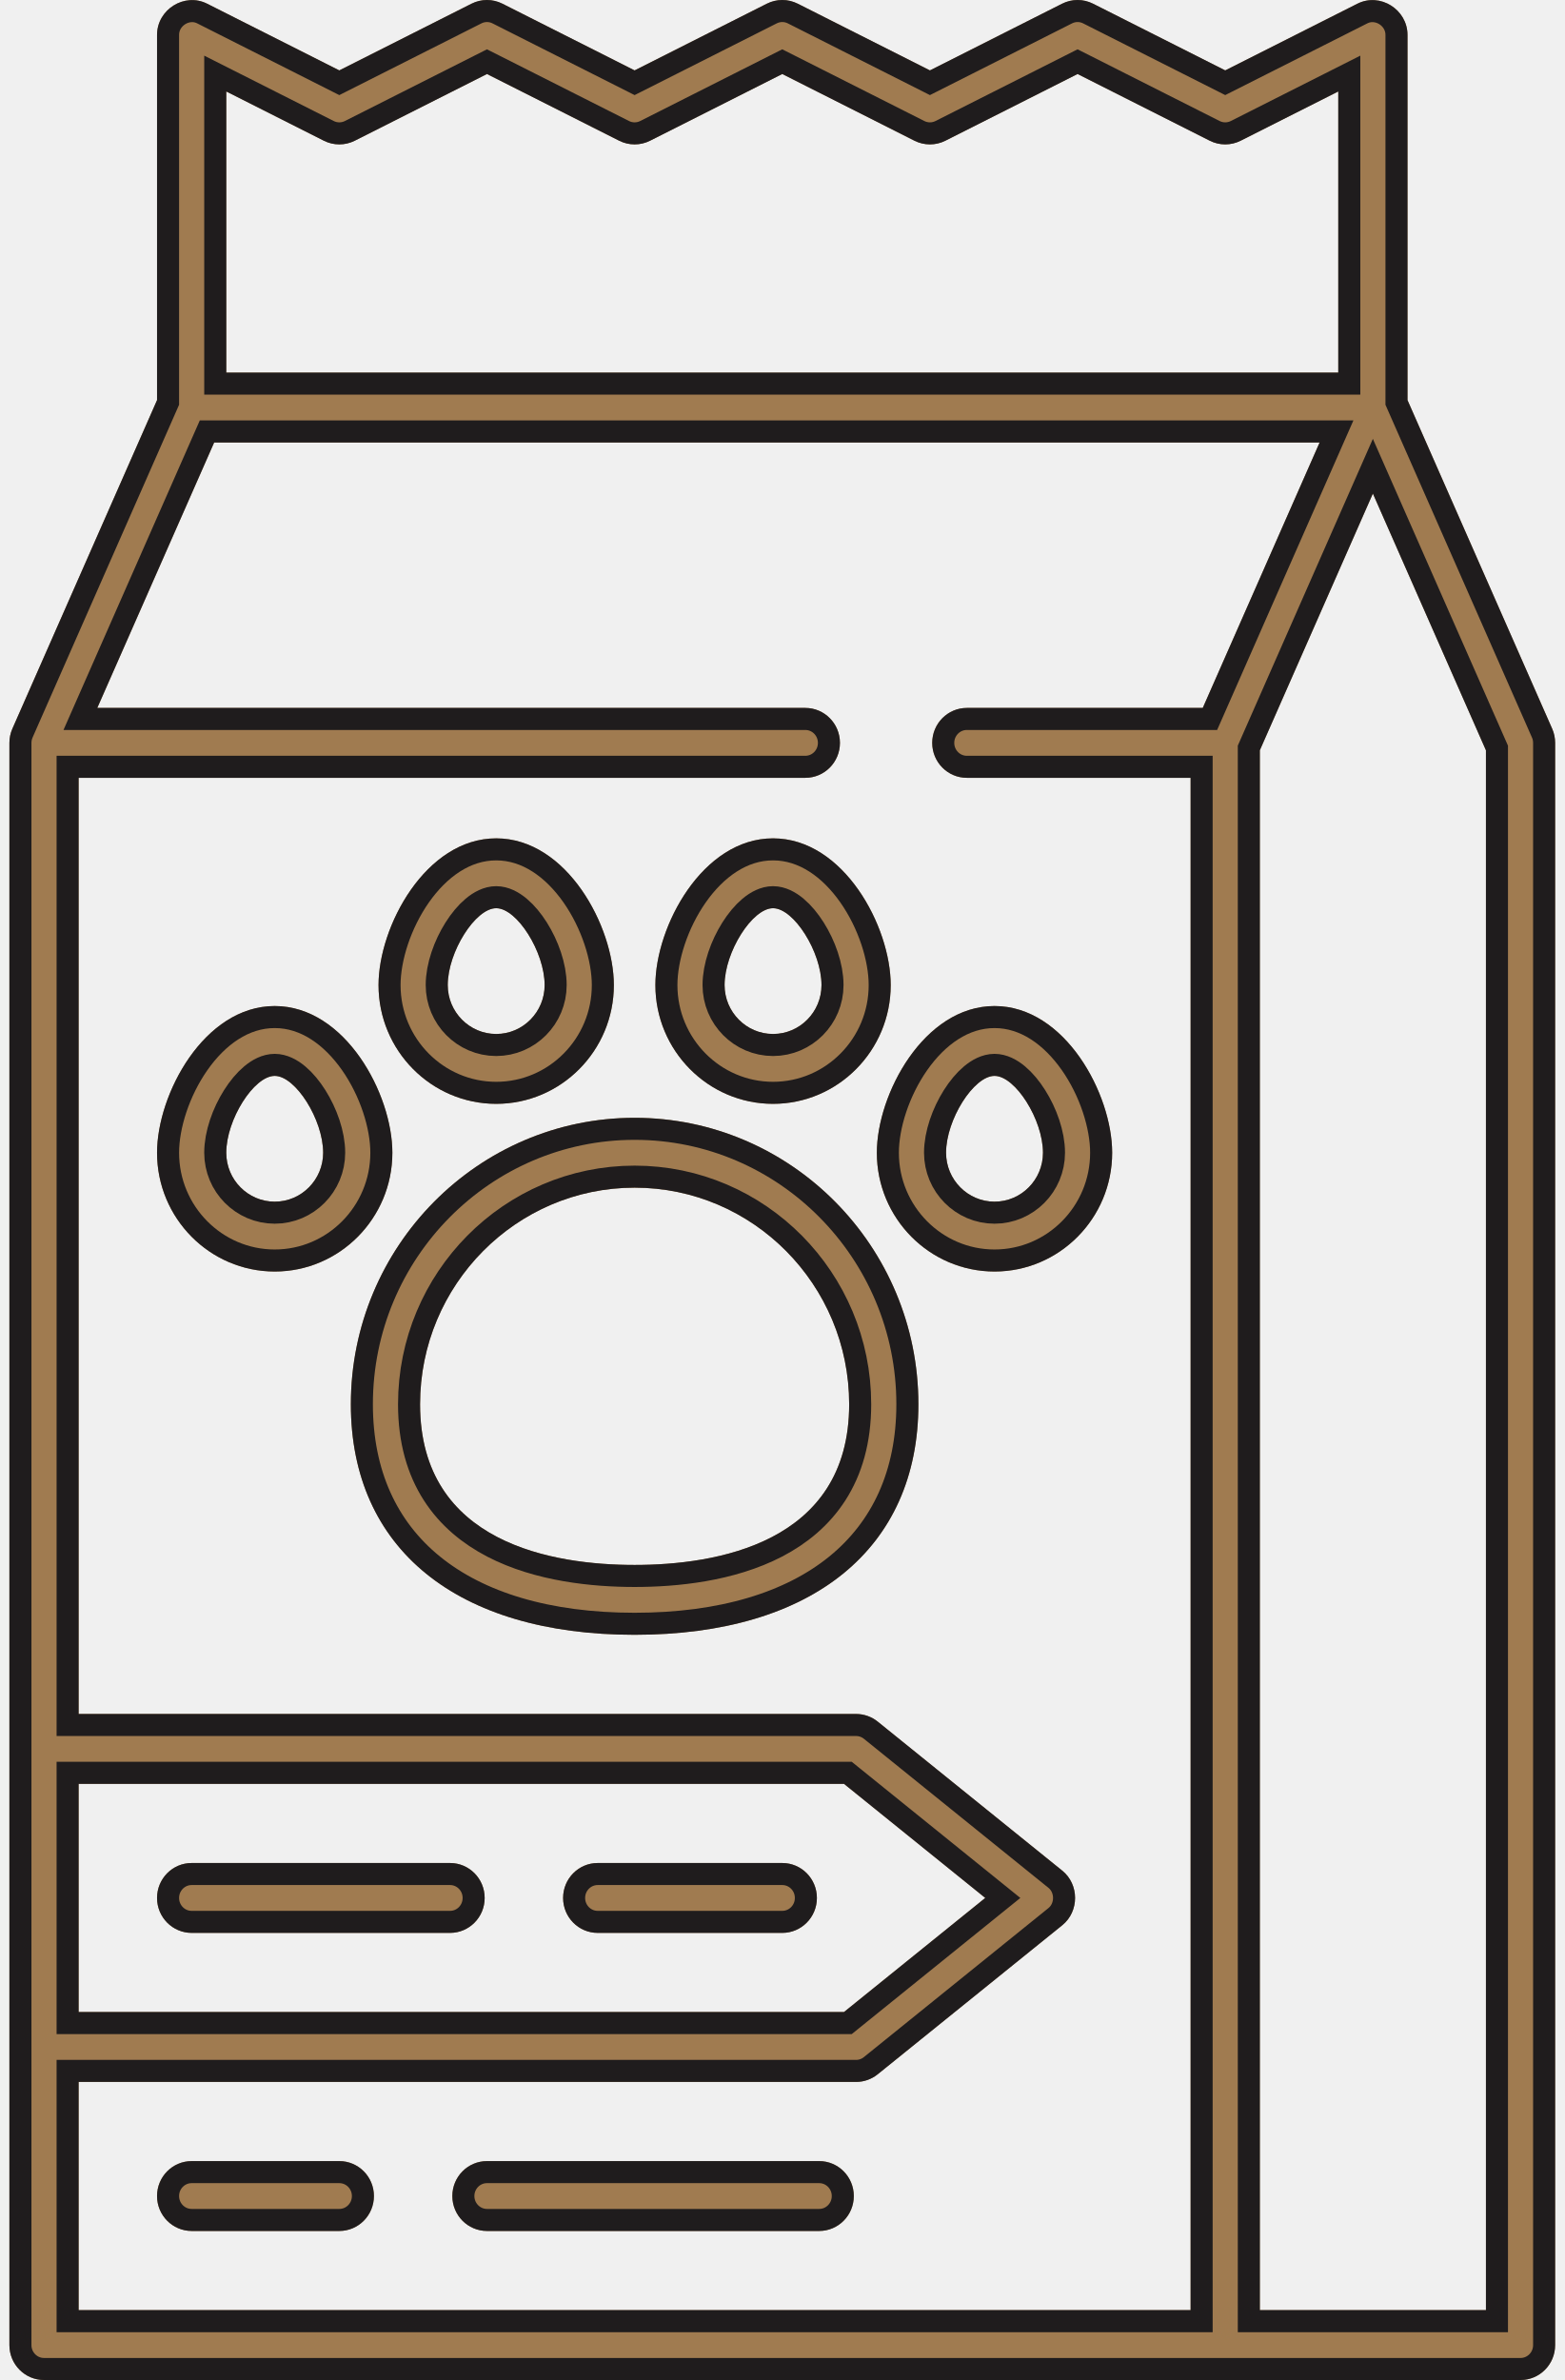
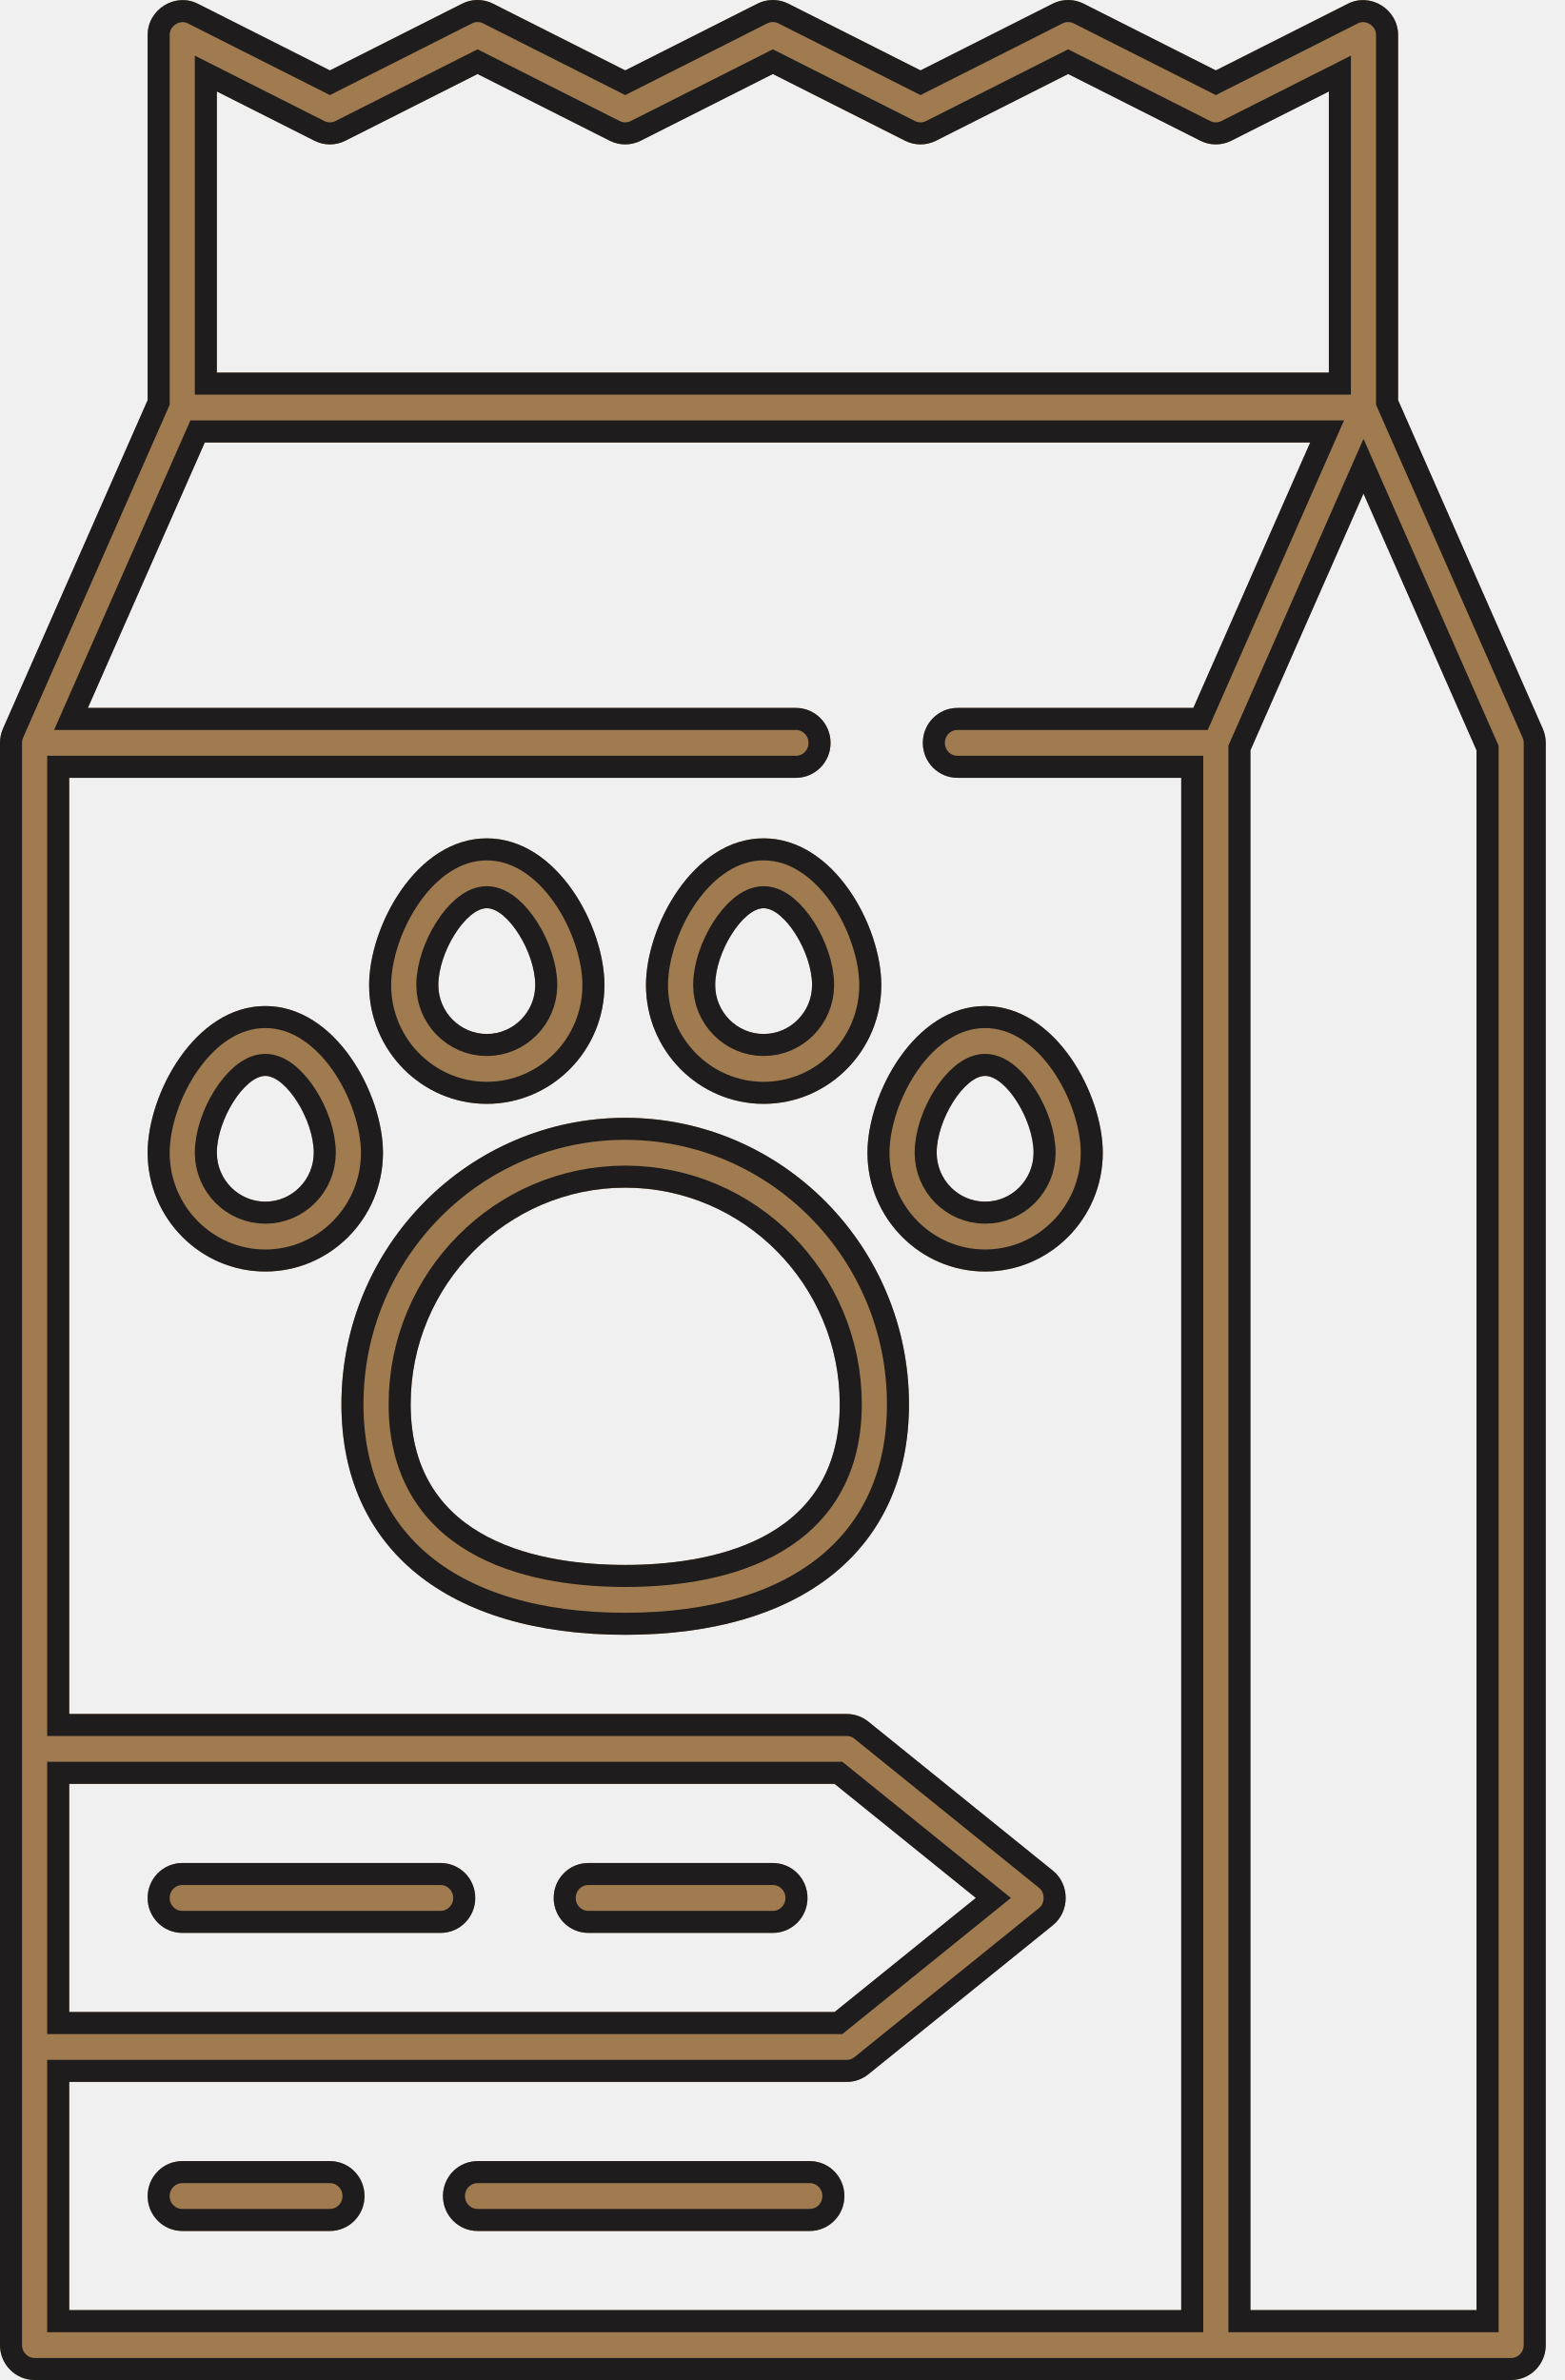
<svg xmlns="http://www.w3.org/2000/svg" width="71" height="108" viewBox="0 0 71 108" fill="none">
  <mask id="path-1-inside-1" fill="white">
-     <path d="M70.438 33.067L63.873 18.157V1.585C63.873 0.429 62.627 -0.351 61.6 0.168L55.602 3.195L49.604 0.168C49.162 -0.056 48.641 -0.056 48.199 0.168L42.201 3.195L36.203 0.168C35.761 -0.056 35.24 -0.056 34.798 0.168L28.799 3.195L22.801 0.168C22.359 -0.056 21.839 -0.056 21.397 0.168L15.398 3.195L9.4 0.168C8.374 -0.351 7.127 0.429 7.127 1.585V18.157L0.562 33.067C0.473 33.269 0.427 33.491 0.427 33.711V106.415C0.427 107.29 1.13 108 1.997 108H69.003C69.871 108 70.573 107.29 70.573 106.415V33.711C70.573 33.489 70.528 33.27 70.438 33.067ZM10.268 4.15L14.696 6.385C15.138 6.608 15.659 6.608 16.101 6.385L22.099 3.358L28.097 6.385C28.539 6.608 29.06 6.608 29.502 6.385L35.5 3.358L41.498 6.385C41.94 6.608 42.461 6.608 42.903 6.385L48.901 3.358L54.899 6.385C55.341 6.608 55.862 6.608 56.304 6.385L60.732 4.15V16.908H10.268V4.15ZM3.568 80.947H38.3L44.712 86.125L38.3 91.303H3.568V80.947ZM43.876 35.296H54.031V104.83H3.568V94.474H38.85C39.207 94.474 39.553 94.351 39.831 94.126L48.207 87.363C48.981 86.738 48.981 85.512 48.207 84.888L39.831 78.124C39.553 77.9 39.207 77.777 38.85 77.777H3.568V35.296H36.547C37.414 35.296 38.117 34.586 38.117 33.711C38.117 32.835 37.414 32.125 36.547 32.125H4.414L9.719 20.078H59.886L54.582 32.125H43.876C43.008 32.125 42.305 32.835 42.305 33.711C42.305 34.586 43.008 35.296 43.876 35.296ZM67.433 104.83H57.172V34.047L62.302 22.396L67.433 34.047V104.83Z" />
-     <path d="M28.799 50.724C21.699 50.724 15.922 56.555 15.922 63.722C15.922 70.273 20.736 74.184 28.799 74.184C36.863 74.184 41.677 70.273 41.677 63.722C41.677 56.555 35.9 50.724 28.799 50.724ZM28.799 71.014C25.163 71.014 19.063 70.066 19.063 63.722C19.063 58.303 23.431 53.894 28.799 53.894C34.169 53.894 38.536 58.303 38.536 63.722C38.536 70.067 32.436 71.014 28.799 71.014Z" />
-     <path d="M22.518 38.043C19.308 38.043 17.178 42.05 17.178 44.701C17.178 47.673 19.573 50.09 22.518 50.09C25.462 50.09 27.857 47.673 27.857 44.701C27.857 42.05 25.728 38.043 22.518 38.043ZM22.518 46.92C21.305 46.92 20.319 45.924 20.319 44.701C20.319 43.202 21.572 41.213 22.518 41.213C23.463 41.213 24.716 43.201 24.716 44.701C24.716 45.924 23.73 46.92 22.518 46.92Z" />
-     <path d="M35.081 38.043C31.871 38.043 29.742 42.05 29.742 44.701C29.742 47.673 32.137 50.09 35.081 50.09C38.026 50.09 40.421 47.673 40.421 44.701C40.421 42.05 38.291 38.043 35.081 38.043ZM35.081 46.92C33.869 46.92 32.882 45.924 32.882 44.701C32.882 43.202 34.136 41.213 35.081 41.213C36.026 41.213 37.28 43.201 37.28 44.701C37.28 45.924 36.294 46.92 35.081 46.92Z" />
-     <path d="M45.132 45.652C41.922 45.652 39.792 49.659 39.792 52.309C39.792 55.281 42.188 57.699 45.132 57.699C48.076 57.699 50.471 55.281 50.471 52.309C50.471 49.659 48.342 45.652 45.132 45.652ZM45.132 54.529C43.92 54.529 42.933 53.533 42.933 52.309C42.933 50.81 44.187 48.822 45.132 48.822C46.077 48.822 47.331 50.81 47.331 52.309C47.331 53.533 46.344 54.529 45.132 54.529Z" />
-     <path d="M12.467 45.652C9.257 45.652 7.127 49.659 7.127 52.309C7.127 55.281 9.522 57.699 12.467 57.699C15.411 57.699 17.806 55.281 17.806 52.309C17.806 49.659 15.677 45.652 12.467 45.652ZM12.467 54.529C11.254 54.529 10.268 53.533 10.268 52.309C10.268 50.81 11.521 48.822 12.467 48.822C13.412 48.822 14.665 50.81 14.665 52.309C14.665 53.533 13.679 54.529 12.467 54.529Z" />
-     <path d="M15.398 98.067H8.698C7.83 98.067 7.127 98.776 7.127 99.652C7.127 100.527 7.83 101.237 8.698 101.237H15.398C16.266 101.237 16.969 100.527 16.969 99.652C16.969 98.776 16.266 98.067 15.398 98.067Z" />
-     <path d="M37.175 98.067H22.099C21.232 98.067 20.528 98.776 20.528 99.652C20.528 100.527 21.232 101.237 22.099 101.237H37.175C38.043 101.237 38.746 100.527 38.746 99.652C38.746 98.776 38.043 98.067 37.175 98.067Z" />
-     <path d="M20.424 84.54H8.698C7.83 84.54 7.127 85.25 7.127 86.126C7.127 87.001 7.83 87.711 8.698 87.711H20.424C21.291 87.711 21.994 87.001 21.994 86.126C21.994 85.25 21.291 84.54 20.424 84.54Z" />
-     <path d="M35.5 84.54H27.124C26.257 84.54 25.554 85.25 25.554 86.126C25.554 87.001 26.257 87.711 27.124 87.711H35.5C36.367 87.711 37.071 87.001 37.071 86.126C37.071 85.25 36.368 84.54 35.5 84.54Z" />
+     <path d="M70.011 33.067L63.446 18.157V1.585C63.446 0.429 62.2 -0.351 61.173 0.168L55.175 3.195L49.177 0.168C48.735 -0.056 48.214 -0.056 47.772 0.168L41.774 3.195L35.776 0.168C35.334 -0.056 34.813 -0.056 34.371 0.168L28.373 3.195L22.375 0.168C21.933 -0.056 21.412 -0.056 20.97 0.168L14.972 3.195L8.973 0.168C7.947 -0.351 6.701 0.429 6.701 1.585V18.157L0.135 33.067C0.046 33.269 0 33.491 0 33.711V106.415C0 107.29 0.703 108 1.571 108H68.576C69.444 108 70.147 107.29 70.147 106.415V33.711C70.147 33.489 70.101 33.27 70.011 33.067ZM9.841 4.15L14.269 6.385C14.711 6.608 15.232 6.608 15.674 6.385L21.672 3.358L27.67 6.385C28.112 6.608 28.633 6.608 29.075 6.385L35.073 3.358L41.071 6.385C41.513 6.608 42.034 6.608 42.476 6.385L48.474 3.358L54.472 6.385C54.914 6.608 55.435 6.608 55.877 6.385L60.305 4.15V16.908H9.841V4.15ZM3.141 80.947H37.873L44.285 86.125L37.873 91.303H3.141V80.947ZM43.449 35.296H53.605V104.83H3.141V94.474H38.424C38.78 94.474 39.126 94.351 39.405 94.126L47.78 87.363C48.554 86.738 48.554 85.512 47.78 84.888L39.405 78.124C39.126 77.9 38.78 77.777 38.424 77.777H3.141V35.296H36.12C36.988 35.296 37.691 34.586 37.691 33.711C37.691 32.835 36.988 32.125 36.12 32.125H3.987L9.292 20.078H59.459L54.155 32.125H43.449C42.581 32.125 41.879 32.835 41.879 33.711C41.879 34.586 42.581 35.296 43.449 35.296ZM67.006 104.83H56.745V34.047L61.876 22.396L67.006 34.047V104.83Z" />
+     <path d="M28.373 50.724C21.272 50.724 15.495 56.555 15.495 63.722C15.495 70.273 20.309 74.184 28.373 74.184C36.436 74.184 41.25 70.273 41.25 63.722C41.25 56.555 35.473 50.724 28.373 50.724ZM28.373 71.014C24.736 71.014 18.636 70.066 18.636 63.722C18.636 58.303 23.004 53.894 28.373 53.894C33.742 53.894 38.109 58.303 38.109 63.722C38.109 70.067 32.009 71.014 28.373 71.014Z" />
+     <path d="M22.091 38.043C18.881 38.043 16.751 42.05 16.751 44.701C16.751 47.673 19.147 50.09 22.091 50.09C25.035 50.09 27.43 47.673 27.43 44.701C27.43 42.05 25.301 38.043 22.091 38.043ZM22.091 46.92C20.878 46.92 19.892 45.924 19.892 44.701C19.892 43.202 21.146 41.213 22.091 41.213C23.036 41.213 24.29 43.201 24.29 44.701C24.29 45.924 23.303 46.92 22.091 46.92Z" />
+     <path d="M34.654 38.043C31.445 38.043 29.315 42.05 29.315 44.701C29.315 47.673 31.71 50.09 34.654 50.09C37.599 50.09 39.994 47.673 39.994 44.701C39.994 42.05 37.864 38.043 34.654 38.043ZM34.654 46.92C33.442 46.92 32.456 45.924 32.456 44.701C32.456 43.202 33.709 41.213 34.654 41.213C35.6 41.213 36.853 43.201 36.853 44.701C36.853 45.924 35.867 46.92 34.654 46.92Z" />
+     <path d="M44.705 45.652C41.495 45.652 39.366 49.659 39.366 52.309C39.366 55.281 41.761 57.699 44.705 57.699C47.65 57.699 50.045 55.281 50.045 52.309C50.045 49.659 47.915 45.652 44.705 45.652ZM44.705 54.529C43.493 54.529 42.507 53.533 42.507 52.309C42.507 50.81 43.76 48.822 44.705 48.822C45.65 48.822 46.904 50.81 46.904 52.309C46.904 53.533 45.918 54.529 44.705 54.529Z" />
+     <path d="M12.04 45.652C8.83 45.652 6.7 49.659 6.7 52.309C6.7 55.281 9.096 57.699 12.04 57.699C14.984 57.699 17.38 55.281 17.38 52.309C17.38 49.659 15.25 45.652 12.04 45.652ZM12.04 54.529C10.828 54.529 9.841 53.533 9.841 52.309C9.841 50.81 11.095 48.822 12.04 48.822C12.985 48.822 14.239 50.81 14.239 52.309C14.239 53.533 13.252 54.529 12.04 54.529Z" />
+     <path d="M14.972 98.067H8.271C7.404 98.067 6.7 98.776 6.7 99.652C6.7 100.527 7.404 101.237 8.271 101.237H14.972C15.839 101.237 16.542 100.527 16.542 99.652C16.542 98.776 15.839 98.067 14.972 98.067Z" />
+     <path d="M36.748 98.067H21.672C20.805 98.067 20.102 98.776 20.102 99.652C20.102 100.527 20.805 101.237 21.672 101.237H36.748C37.616 101.237 38.319 100.527 38.319 99.652C38.319 98.776 37.616 98.067 36.748 98.067Z" />
+     <path d="M19.997 84.54H8.271C7.404 84.54 6.7 85.25 6.7 86.126C6.7 87.001 7.404 87.711 8.271 87.711H19.997C20.864 87.711 21.567 87.001 21.567 86.126C21.567 85.25 20.864 84.54 19.997 84.54Z" />
+     <path d="M35.073 84.54H26.698C25.83 84.54 25.127 85.25 25.127 86.126C25.127 87.001 25.83 87.711 26.698 87.711H35.073C35.941 87.711 36.644 87.001 36.644 86.126C36.644 85.25 35.941 84.54 35.073 84.54Z" />
  </mask>
-   <path d="M70.438 33.067L63.873 18.157V1.585C63.873 0.429 62.627 -0.351 61.6 0.168L55.602 3.195L49.604 0.168C49.162 -0.056 48.641 -0.056 48.199 0.168L42.201 3.195L36.203 0.168C35.761 -0.056 35.24 -0.056 34.798 0.168L28.799 3.195L22.801 0.168C22.359 -0.056 21.839 -0.056 21.397 0.168L15.398 3.195L9.4 0.168C8.374 -0.351 7.127 0.429 7.127 1.585V18.157L0.562 33.067C0.473 33.269 0.427 33.491 0.427 33.711V106.415C0.427 107.29 1.13 108 1.997 108H69.003C69.871 108 70.573 107.29 70.573 106.415V33.711C70.573 33.489 70.528 33.27 70.438 33.067ZM10.268 4.15L14.696 6.385C15.138 6.608 15.659 6.608 16.101 6.385L22.099 3.358L28.097 6.385C28.539 6.608 29.06 6.608 29.502 6.385L35.5 3.358L41.498 6.385C41.94 6.608 42.461 6.608 42.903 6.385L48.901 3.358L54.899 6.385C55.341 6.608 55.862 6.608 56.304 6.385L60.732 4.15V16.908H10.268V4.15ZM3.568 80.947H38.3L44.712 86.125L38.3 91.303H3.568V80.947ZM43.876 35.296H54.031V104.83H3.568V94.474H38.85C39.207 94.474 39.553 94.351 39.831 94.126L48.207 87.363C48.981 86.738 48.981 85.512 48.207 84.888L39.831 78.124C39.553 77.9 39.207 77.777 38.85 77.777H3.568V35.296H36.547C37.414 35.296 38.117 34.586 38.117 33.711C38.117 32.835 37.414 32.125 36.547 32.125H4.414L9.719 20.078H59.886L54.582 32.125H43.876C43.008 32.125 42.305 32.835 42.305 33.711C42.305 34.586 43.008 35.296 43.876 35.296ZM67.433 104.83H57.172V34.047L62.302 22.396L67.433 34.047V104.83Z" fill="#A07B50" />
-   <path d="M28.799 50.724C21.699 50.724 15.922 56.555 15.922 63.722C15.922 70.273 20.736 74.184 28.799 74.184C36.863 74.184 41.677 70.273 41.677 63.722C41.677 56.555 35.9 50.724 28.799 50.724ZM28.799 71.014C25.163 71.014 19.063 70.066 19.063 63.722C19.063 58.303 23.431 53.894 28.799 53.894C34.169 53.894 38.536 58.303 38.536 63.722C38.536 70.067 32.436 71.014 28.799 71.014Z" fill="#A07B50" />
-   <path d="M22.518 38.043C19.308 38.043 17.178 42.05 17.178 44.701C17.178 47.673 19.573 50.09 22.518 50.09C25.462 50.09 27.857 47.673 27.857 44.701C27.857 42.05 25.728 38.043 22.518 38.043ZM22.518 46.92C21.305 46.92 20.319 45.924 20.319 44.701C20.319 43.202 21.572 41.213 22.518 41.213C23.463 41.213 24.716 43.201 24.716 44.701C24.716 45.924 23.73 46.92 22.518 46.92Z" fill="#A07B50" />
-   <path d="M35.081 38.043C31.871 38.043 29.742 42.05 29.742 44.701C29.742 47.673 32.137 50.09 35.081 50.09C38.026 50.09 40.421 47.673 40.421 44.701C40.421 42.05 38.291 38.043 35.081 38.043ZM35.081 46.92C33.869 46.92 32.882 45.924 32.882 44.701C32.882 43.202 34.136 41.213 35.081 41.213C36.026 41.213 37.28 43.201 37.28 44.701C37.28 45.924 36.294 46.92 35.081 46.92Z" fill="#A07B50" />
-   <path d="M45.132 45.652C41.922 45.652 39.792 49.659 39.792 52.309C39.792 55.281 42.188 57.699 45.132 57.699C48.076 57.699 50.471 55.281 50.471 52.309C50.471 49.659 48.342 45.652 45.132 45.652ZM45.132 54.529C43.92 54.529 42.933 53.533 42.933 52.309C42.933 50.81 44.187 48.822 45.132 48.822C46.077 48.822 47.331 50.81 47.331 52.309C47.331 53.533 46.344 54.529 45.132 54.529Z" fill="#A07B50" />
-   <path d="M12.467 45.652C9.257 45.652 7.127 49.659 7.127 52.309C7.127 55.281 9.522 57.699 12.467 57.699C15.411 57.699 17.806 55.281 17.806 52.309C17.806 49.659 15.677 45.652 12.467 45.652ZM12.467 54.529C11.254 54.529 10.268 53.533 10.268 52.309C10.268 50.81 11.521 48.822 12.467 48.822C13.412 48.822 14.665 50.81 14.665 52.309C14.665 53.533 13.679 54.529 12.467 54.529Z" fill="#A07B50" />
-   <path d="M15.398 98.067H8.698C7.83 98.067 7.127 98.776 7.127 99.652C7.127 100.527 7.83 101.237 8.698 101.237H15.398C16.266 101.237 16.969 100.527 16.969 99.652C16.969 98.776 16.266 98.067 15.398 98.067Z" fill="#A07B50" />
-   <path d="M37.175 98.067H22.099C21.232 98.067 20.528 98.776 20.528 99.652C20.528 100.527 21.232 101.237 22.099 101.237H37.175C38.043 101.237 38.746 100.527 38.746 99.652C38.746 98.776 38.043 98.067 37.175 98.067Z" fill="#A07B50" />
-   <path d="M20.424 84.54H8.698C7.83 84.54 7.127 85.25 7.127 86.126C7.127 87.001 7.83 87.711 8.698 87.711H20.424C21.291 87.711 21.994 87.001 21.994 86.126C21.994 85.25 21.291 84.54 20.424 84.54Z" fill="#A07B50" />
-   <path d="M35.5 84.54H27.124C26.257 84.54 25.554 85.25 25.554 86.126C25.554 87.001 26.257 87.711 27.124 87.711H35.5C36.367 87.711 37.071 87.001 37.071 86.126C37.071 85.25 36.368 84.54 35.5 84.54Z" fill="#A07B50" />
-   <path d="M70.438 33.067L63.873 18.157V1.585C63.873 0.429 62.627 -0.351 61.6 0.168L55.602 3.195L49.604 0.168C49.162 -0.056 48.641 -0.056 48.199 0.168L42.201 3.195L36.203 0.168C35.761 -0.056 35.24 -0.056 34.798 0.168L28.799 3.195L22.801 0.168C22.359 -0.056 21.839 -0.056 21.397 0.168L15.398 3.195L9.4 0.168C8.374 -0.351 7.127 0.429 7.127 1.585V18.157L0.562 33.067C0.473 33.269 0.427 33.491 0.427 33.711V106.415C0.427 107.29 1.13 108 1.997 108H69.003C69.871 108 70.573 107.29 70.573 106.415V33.711C70.573 33.489 70.528 33.27 70.438 33.067ZM10.268 4.15L14.696 6.385C15.138 6.608 15.659 6.608 16.101 6.385L22.099 3.358L28.097 6.385C28.539 6.608 29.06 6.608 29.502 6.385L35.5 3.358L41.498 6.385C41.94 6.608 42.461 6.608 42.903 6.385L48.901 3.358L54.899 6.385C55.341 6.608 55.862 6.608 56.304 6.385L60.732 4.15V16.908H10.268V4.15ZM3.568 80.947H38.3L44.712 86.125L38.3 91.303H3.568V80.947ZM43.876 35.296H54.031V104.83H3.568V94.474H38.85C39.207 94.474 39.553 94.351 39.831 94.126L48.207 87.363C48.981 86.738 48.981 85.512 48.207 84.888L39.831 78.124C39.553 77.9 39.207 77.777 38.85 77.777H3.568V35.296H36.547C37.414 35.296 38.117 34.586 38.117 33.711C38.117 32.835 37.414 32.125 36.547 32.125H4.414L9.719 20.078H59.886L54.582 32.125H43.876C43.008 32.125 42.305 32.835 42.305 33.711C42.305 34.586 43.008 35.296 43.876 35.296ZM67.433 104.83H57.172V34.047L62.302 22.396L67.433 34.047V104.83Z" stroke="#1F1C1D" stroke-width="2" mask="url(#path-1-inside-1)" />
-   <path d="M28.799 50.724C21.699 50.724 15.922 56.555 15.922 63.722C15.922 70.273 20.736 74.184 28.799 74.184C36.863 74.184 41.677 70.273 41.677 63.722C41.677 56.555 35.9 50.724 28.799 50.724ZM28.799 71.014C25.163 71.014 19.063 70.066 19.063 63.722C19.063 58.303 23.431 53.894 28.799 53.894C34.169 53.894 38.536 58.303 38.536 63.722C38.536 70.067 32.436 71.014 28.799 71.014Z" stroke="#1F1C1D" stroke-width="2" mask="url(#path-1-inside-1)" />
-   <path d="M22.518 38.043C19.308 38.043 17.178 42.05 17.178 44.701C17.178 47.673 19.573 50.09 22.518 50.09C25.462 50.09 27.857 47.673 27.857 44.701C27.857 42.05 25.728 38.043 22.518 38.043ZM22.518 46.92C21.305 46.92 20.319 45.924 20.319 44.701C20.319 43.202 21.572 41.213 22.518 41.213C23.463 41.213 24.716 43.201 24.716 44.701C24.716 45.924 23.73 46.92 22.518 46.92Z" stroke="#1F1C1D" stroke-width="2" mask="url(#path-1-inside-1)" />
-   <path d="M35.081 38.043C31.871 38.043 29.742 42.05 29.742 44.701C29.742 47.673 32.137 50.09 35.081 50.09C38.026 50.09 40.421 47.673 40.421 44.701C40.421 42.05 38.291 38.043 35.081 38.043ZM35.081 46.92C33.869 46.92 32.882 45.924 32.882 44.701C32.882 43.202 34.136 41.213 35.081 41.213C36.026 41.213 37.28 43.201 37.28 44.701C37.28 45.924 36.294 46.92 35.081 46.92Z" stroke="#1F1C1D" stroke-width="2" mask="url(#path-1-inside-1)" />
-   <path d="M45.132 45.652C41.922 45.652 39.792 49.659 39.792 52.309C39.792 55.281 42.188 57.699 45.132 57.699C48.076 57.699 50.471 55.281 50.471 52.309C50.471 49.659 48.342 45.652 45.132 45.652ZM45.132 54.529C43.92 54.529 42.933 53.533 42.933 52.309C42.933 50.81 44.187 48.822 45.132 48.822C46.077 48.822 47.331 50.81 47.331 52.309C47.331 53.533 46.344 54.529 45.132 54.529Z" stroke="#1F1C1D" stroke-width="2" mask="url(#path-1-inside-1)" />
-   <path d="M12.467 45.652C9.257 45.652 7.127 49.659 7.127 52.309C7.127 55.281 9.522 57.699 12.467 57.699C15.411 57.699 17.806 55.281 17.806 52.309C17.806 49.659 15.677 45.652 12.467 45.652ZM12.467 54.529C11.254 54.529 10.268 53.533 10.268 52.309C10.268 50.81 11.521 48.822 12.467 48.822C13.412 48.822 14.665 50.81 14.665 52.309C14.665 53.533 13.679 54.529 12.467 54.529Z" stroke="#1F1C1D" stroke-width="2" mask="url(#path-1-inside-1)" />
-   <path d="M15.398 98.067H8.698C7.83 98.067 7.127 98.776 7.127 99.652C7.127 100.527 7.83 101.237 8.698 101.237H15.398C16.266 101.237 16.969 100.527 16.969 99.652C16.969 98.776 16.266 98.067 15.398 98.067Z" stroke="#1F1C1D" stroke-width="2" mask="url(#path-1-inside-1)" />
-   <path d="M37.175 98.067H22.099C21.232 98.067 20.528 98.776 20.528 99.652C20.528 100.527 21.232 101.237 22.099 101.237H37.175C38.043 101.237 38.746 100.527 38.746 99.652C38.746 98.776 38.043 98.067 37.175 98.067Z" stroke="#1F1C1D" stroke-width="2" mask="url(#path-1-inside-1)" />
-   <path d="M20.424 84.54H8.698C7.83 84.54 7.127 85.25 7.127 86.126C7.127 87.001 7.83 87.711 8.698 87.711H20.424C21.291 87.711 21.994 87.001 21.994 86.126C21.994 85.25 21.291 84.54 20.424 84.54Z" stroke="#1F1C1D" stroke-width="2" mask="url(#path-1-inside-1)" />
-   <path d="M35.5 84.54H27.124C26.257 84.54 25.554 85.25 25.554 86.126C25.554 87.001 26.257 87.711 27.124 87.711H35.5C36.367 87.711 37.071 87.001 37.071 86.126C37.071 85.25 36.368 84.54 35.5 84.54Z" stroke="#1F1C1D" stroke-width="2" mask="url(#path-1-inside-1)" />
+   <path d="M70.011 33.067L63.446 18.157V1.585C63.446 0.429 62.2 -0.351 61.173 0.168L55.175 3.195L49.177 0.168C48.735 -0.056 48.214 -0.056 47.772 0.168L41.774 3.195L35.776 0.168C35.334 -0.056 34.813 -0.056 34.371 0.168L28.373 3.195L22.375 0.168C21.933 -0.056 21.412 -0.056 20.97 0.168L14.972 3.195L8.973 0.168C7.947 -0.351 6.701 0.429 6.701 1.585V18.157L0.135 33.067C0.046 33.269 0 33.491 0 33.711V106.415C0 107.29 0.703 108 1.571 108H68.576C69.444 108 70.147 107.29 70.147 106.415V33.711C70.147 33.489 70.101 33.27 70.011 33.067ZM9.841 4.15L14.269 6.385C14.711 6.608 15.232 6.608 15.674 6.385L21.672 3.358L27.67 6.385C28.112 6.608 28.633 6.608 29.075 6.385L35.073 3.358L41.071 6.385C41.513 6.608 42.034 6.608 42.476 6.385L48.474 3.358L54.472 6.385C54.914 6.608 55.435 6.608 55.877 6.385L60.305 4.15V16.908H9.841V4.15ZM3.141 80.947H37.873L44.285 86.125L37.873 91.303H3.141V80.947ZM43.449 35.296H53.605V104.83H3.141V94.474H38.424C38.78 94.474 39.126 94.351 39.405 94.126L47.78 87.363C48.554 86.738 48.554 85.512 47.78 84.888L39.405 78.124C39.126 77.9 38.78 77.777 38.424 77.777H3.141V35.296H36.12C36.988 35.296 37.691 34.586 37.691 33.711C37.691 32.835 36.988 32.125 36.12 32.125H3.987L9.292 20.078H59.459L54.155 32.125H43.449C42.581 32.125 41.879 32.835 41.879 33.711C41.879 34.586 42.581 35.296 43.449 35.296ZM67.006 104.83H56.745V34.047L61.876 22.396L67.006 34.047V104.83Z" fill="#A07B50" />
+   <path d="M28.373 50.724C21.272 50.724 15.495 56.555 15.495 63.722C15.495 70.273 20.309 74.184 28.373 74.184C36.436 74.184 41.25 70.273 41.25 63.722C41.25 56.555 35.473 50.724 28.373 50.724ZM28.373 71.014C24.736 71.014 18.636 70.066 18.636 63.722C18.636 58.303 23.004 53.894 28.373 53.894C33.742 53.894 38.109 58.303 38.109 63.722C38.109 70.067 32.009 71.014 28.373 71.014Z" fill="#A07B50" />
+   <path d="M22.091 38.043C18.881 38.043 16.751 42.05 16.751 44.701C16.751 47.673 19.147 50.09 22.091 50.09C25.035 50.09 27.43 47.673 27.43 44.701C27.43 42.05 25.301 38.043 22.091 38.043ZM22.091 46.92C20.878 46.92 19.892 45.924 19.892 44.701C19.892 43.202 21.146 41.213 22.091 41.213C23.036 41.213 24.29 43.201 24.29 44.701C24.29 45.924 23.303 46.92 22.091 46.92Z" fill="#A07B50" />
+   <path d="M34.654 38.043C31.445 38.043 29.315 42.05 29.315 44.701C29.315 47.673 31.71 50.09 34.654 50.09C37.599 50.09 39.994 47.673 39.994 44.701C39.994 42.05 37.864 38.043 34.654 38.043ZM34.654 46.92C33.442 46.92 32.456 45.924 32.456 44.701C32.456 43.202 33.709 41.213 34.654 41.213C35.6 41.213 36.853 43.201 36.853 44.701C36.853 45.924 35.867 46.92 34.654 46.92Z" fill="#A07B50" />
+   <path d="M44.705 45.652C41.495 45.652 39.366 49.659 39.366 52.309C39.366 55.281 41.761 57.699 44.705 57.699C47.65 57.699 50.045 55.281 50.045 52.309C50.045 49.659 47.915 45.652 44.705 45.652ZM44.705 54.529C43.493 54.529 42.507 53.533 42.507 52.309C42.507 50.81 43.76 48.822 44.705 48.822C45.65 48.822 46.904 50.81 46.904 52.309C46.904 53.533 45.918 54.529 44.705 54.529Z" fill="#A07B50" />
+   <path d="M12.04 45.652C8.83 45.652 6.7 49.659 6.7 52.309C6.7 55.281 9.096 57.699 12.04 57.699C14.984 57.699 17.38 55.281 17.38 52.309C17.38 49.659 15.25 45.652 12.04 45.652ZM12.04 54.529C10.828 54.529 9.841 53.533 9.841 52.309C9.841 50.81 11.095 48.822 12.04 48.822C12.985 48.822 14.239 50.81 14.239 52.309C14.239 53.533 13.252 54.529 12.04 54.529Z" fill="#A07B50" />
+   <path d="M14.972 98.067H8.271C7.404 98.067 6.7 98.776 6.7 99.652C6.7 100.527 7.404 101.237 8.271 101.237H14.972C15.839 101.237 16.542 100.527 16.542 99.652C16.542 98.776 15.839 98.067 14.972 98.067Z" fill="#A07B50" />
+   <path d="M36.748 98.067H21.672C20.805 98.067 20.102 98.776 20.102 99.652C20.102 100.527 20.805 101.237 21.672 101.237H36.748C37.616 101.237 38.319 100.527 38.319 99.652C38.319 98.776 37.616 98.067 36.748 98.067Z" fill="#A07B50" />
+   <path d="M19.997 84.54H8.271C7.404 84.54 6.7 85.25 6.7 86.126C6.7 87.001 7.404 87.711 8.271 87.711H19.997C20.864 87.711 21.567 87.001 21.567 86.126C21.567 85.25 20.864 84.54 19.997 84.54Z" fill="#A07B50" />
+   <path d="M35.073 84.54H26.698C25.83 84.54 25.127 85.25 25.127 86.126C25.127 87.001 25.83 87.711 26.698 87.711H35.073C35.941 87.711 36.644 87.001 36.644 86.126C36.644 85.25 35.941 84.54 35.073 84.54Z" fill="#A07B50" />
+   <path d="M70.011 33.067L63.446 18.157V1.585C63.446 0.429 62.2 -0.351 61.173 0.168L55.175 3.195L49.177 0.168C48.735 -0.056 48.214 -0.056 47.772 0.168L41.774 3.195L35.776 0.168C35.334 -0.056 34.813 -0.056 34.371 0.168L28.373 3.195L22.375 0.168C21.933 -0.056 21.412 -0.056 20.97 0.168L14.972 3.195L8.973 0.168C7.947 -0.351 6.701 0.429 6.701 1.585V18.157L0.135 33.067C0.046 33.269 0 33.491 0 33.711V106.415C0 107.29 0.703 108 1.571 108H68.576C69.444 108 70.147 107.29 70.147 106.415V33.711C70.147 33.489 70.101 33.27 70.011 33.067ZM9.841 4.15L14.269 6.385C14.711 6.608 15.232 6.608 15.674 6.385L21.672 3.358L27.67 6.385C28.112 6.608 28.633 6.608 29.075 6.385L35.073 3.358L41.071 6.385C41.513 6.608 42.034 6.608 42.476 6.385L48.474 3.358L54.472 6.385C54.914 6.608 55.435 6.608 55.877 6.385L60.305 4.15V16.908H9.841V4.15ZM3.141 80.947H37.873L44.285 86.125L37.873 91.303H3.141V80.947ZM43.449 35.296H53.605V104.83H3.141V94.474H38.424C38.78 94.474 39.126 94.351 39.405 94.126L47.78 87.363C48.554 86.738 48.554 85.512 47.78 84.888L39.405 78.124C39.126 77.9 38.78 77.777 38.424 77.777H3.141V35.296H36.12C36.988 35.296 37.691 34.586 37.691 33.711C37.691 32.835 36.988 32.125 36.12 32.125H3.987L9.292 20.078H59.459L54.155 32.125H43.449C42.581 32.125 41.879 32.835 41.879 33.711C41.879 34.586 42.581 35.296 43.449 35.296ZM67.006 104.83H56.745V34.047L61.876 22.396L67.006 34.047V104.83Z" stroke="#1F1C1D" stroke-width="2" mask="url(#path-1-inside-1)" />
+   <path d="M28.373 50.724C21.272 50.724 15.495 56.555 15.495 63.722C15.495 70.273 20.309 74.184 28.373 74.184C36.436 74.184 41.25 70.273 41.25 63.722C41.25 56.555 35.473 50.724 28.373 50.724ZM28.373 71.014C24.736 71.014 18.636 70.066 18.636 63.722C18.636 58.303 23.004 53.894 28.373 53.894C33.742 53.894 38.109 58.303 38.109 63.722C38.109 70.067 32.009 71.014 28.373 71.014Z" stroke="#1F1C1D" stroke-width="2" mask="url(#path-1-inside-1)" />
+   <path d="M22.091 38.043C18.881 38.043 16.751 42.05 16.751 44.701C16.751 47.673 19.147 50.09 22.091 50.09C25.035 50.09 27.43 47.673 27.43 44.701C27.43 42.05 25.301 38.043 22.091 38.043ZM22.091 46.92C20.878 46.92 19.892 45.924 19.892 44.701C19.892 43.202 21.146 41.213 22.091 41.213C23.036 41.213 24.29 43.201 24.29 44.701C24.29 45.924 23.303 46.92 22.091 46.92Z" stroke="#1F1C1D" stroke-width="2" mask="url(#path-1-inside-1)" />
+   <path d="M34.654 38.043C31.445 38.043 29.315 42.05 29.315 44.701C29.315 47.673 31.71 50.09 34.654 50.09C37.599 50.09 39.994 47.673 39.994 44.701C39.994 42.05 37.864 38.043 34.654 38.043ZM34.654 46.92C33.442 46.92 32.456 45.924 32.456 44.701C32.456 43.202 33.709 41.213 34.654 41.213C35.6 41.213 36.853 43.201 36.853 44.701C36.853 45.924 35.867 46.92 34.654 46.92Z" stroke="#1F1C1D" stroke-width="2" mask="url(#path-1-inside-1)" />
+   <path d="M44.705 45.652C41.495 45.652 39.366 49.659 39.366 52.309C39.366 55.281 41.761 57.699 44.705 57.699C47.65 57.699 50.045 55.281 50.045 52.309C50.045 49.659 47.915 45.652 44.705 45.652ZM44.705 54.529C43.493 54.529 42.507 53.533 42.507 52.309C42.507 50.81 43.76 48.822 44.705 48.822C45.65 48.822 46.904 50.81 46.904 52.309C46.904 53.533 45.918 54.529 44.705 54.529Z" stroke="#1F1C1D" stroke-width="2" mask="url(#path-1-inside-1)" />
+   <path d="M12.04 45.652C8.83 45.652 6.7 49.659 6.7 52.309C6.7 55.281 9.096 57.699 12.04 57.699C14.984 57.699 17.38 55.281 17.38 52.309C17.38 49.659 15.25 45.652 12.04 45.652ZM12.04 54.529C10.828 54.529 9.841 53.533 9.841 52.309C9.841 50.81 11.095 48.822 12.04 48.822C12.985 48.822 14.239 50.81 14.239 52.309C14.239 53.533 13.252 54.529 12.04 54.529Z" stroke="#1F1C1D" stroke-width="2" mask="url(#path-1-inside-1)" />
+   <path d="M14.972 98.067H8.271C7.404 98.067 6.7 98.776 6.7 99.652C6.7 100.527 7.404 101.237 8.271 101.237H14.972C15.839 101.237 16.542 100.527 16.542 99.652C16.542 98.776 15.839 98.067 14.972 98.067Z" stroke="#1F1C1D" stroke-width="2" mask="url(#path-1-inside-1)" />
+   <path d="M36.748 98.067H21.672C20.805 98.067 20.102 98.776 20.102 99.652C20.102 100.527 20.805 101.237 21.672 101.237H36.748C37.616 101.237 38.319 100.527 38.319 99.652C38.319 98.776 37.616 98.067 36.748 98.067Z" stroke="#1F1C1D" stroke-width="2" mask="url(#path-1-inside-1)" />
+   <path d="M19.997 84.54H8.271C7.404 84.54 6.7 85.25 6.7 86.126C6.7 87.001 7.404 87.711 8.271 87.711H19.997C20.864 87.711 21.567 87.001 21.567 86.126C21.567 85.25 20.864 84.54 19.997 84.54Z" stroke="#1F1C1D" stroke-width="2" mask="url(#path-1-inside-1)" />
+   <path d="M35.073 84.54H26.698C25.83 84.54 25.127 85.25 25.127 86.126C25.127 87.001 25.83 87.711 26.698 87.711H35.073C35.941 87.711 36.644 87.001 36.644 86.126C36.644 85.25 35.941 84.54 35.073 84.54Z" stroke="#1F1C1D" stroke-width="2" mask="url(#path-1-inside-1)" />
</svg>
